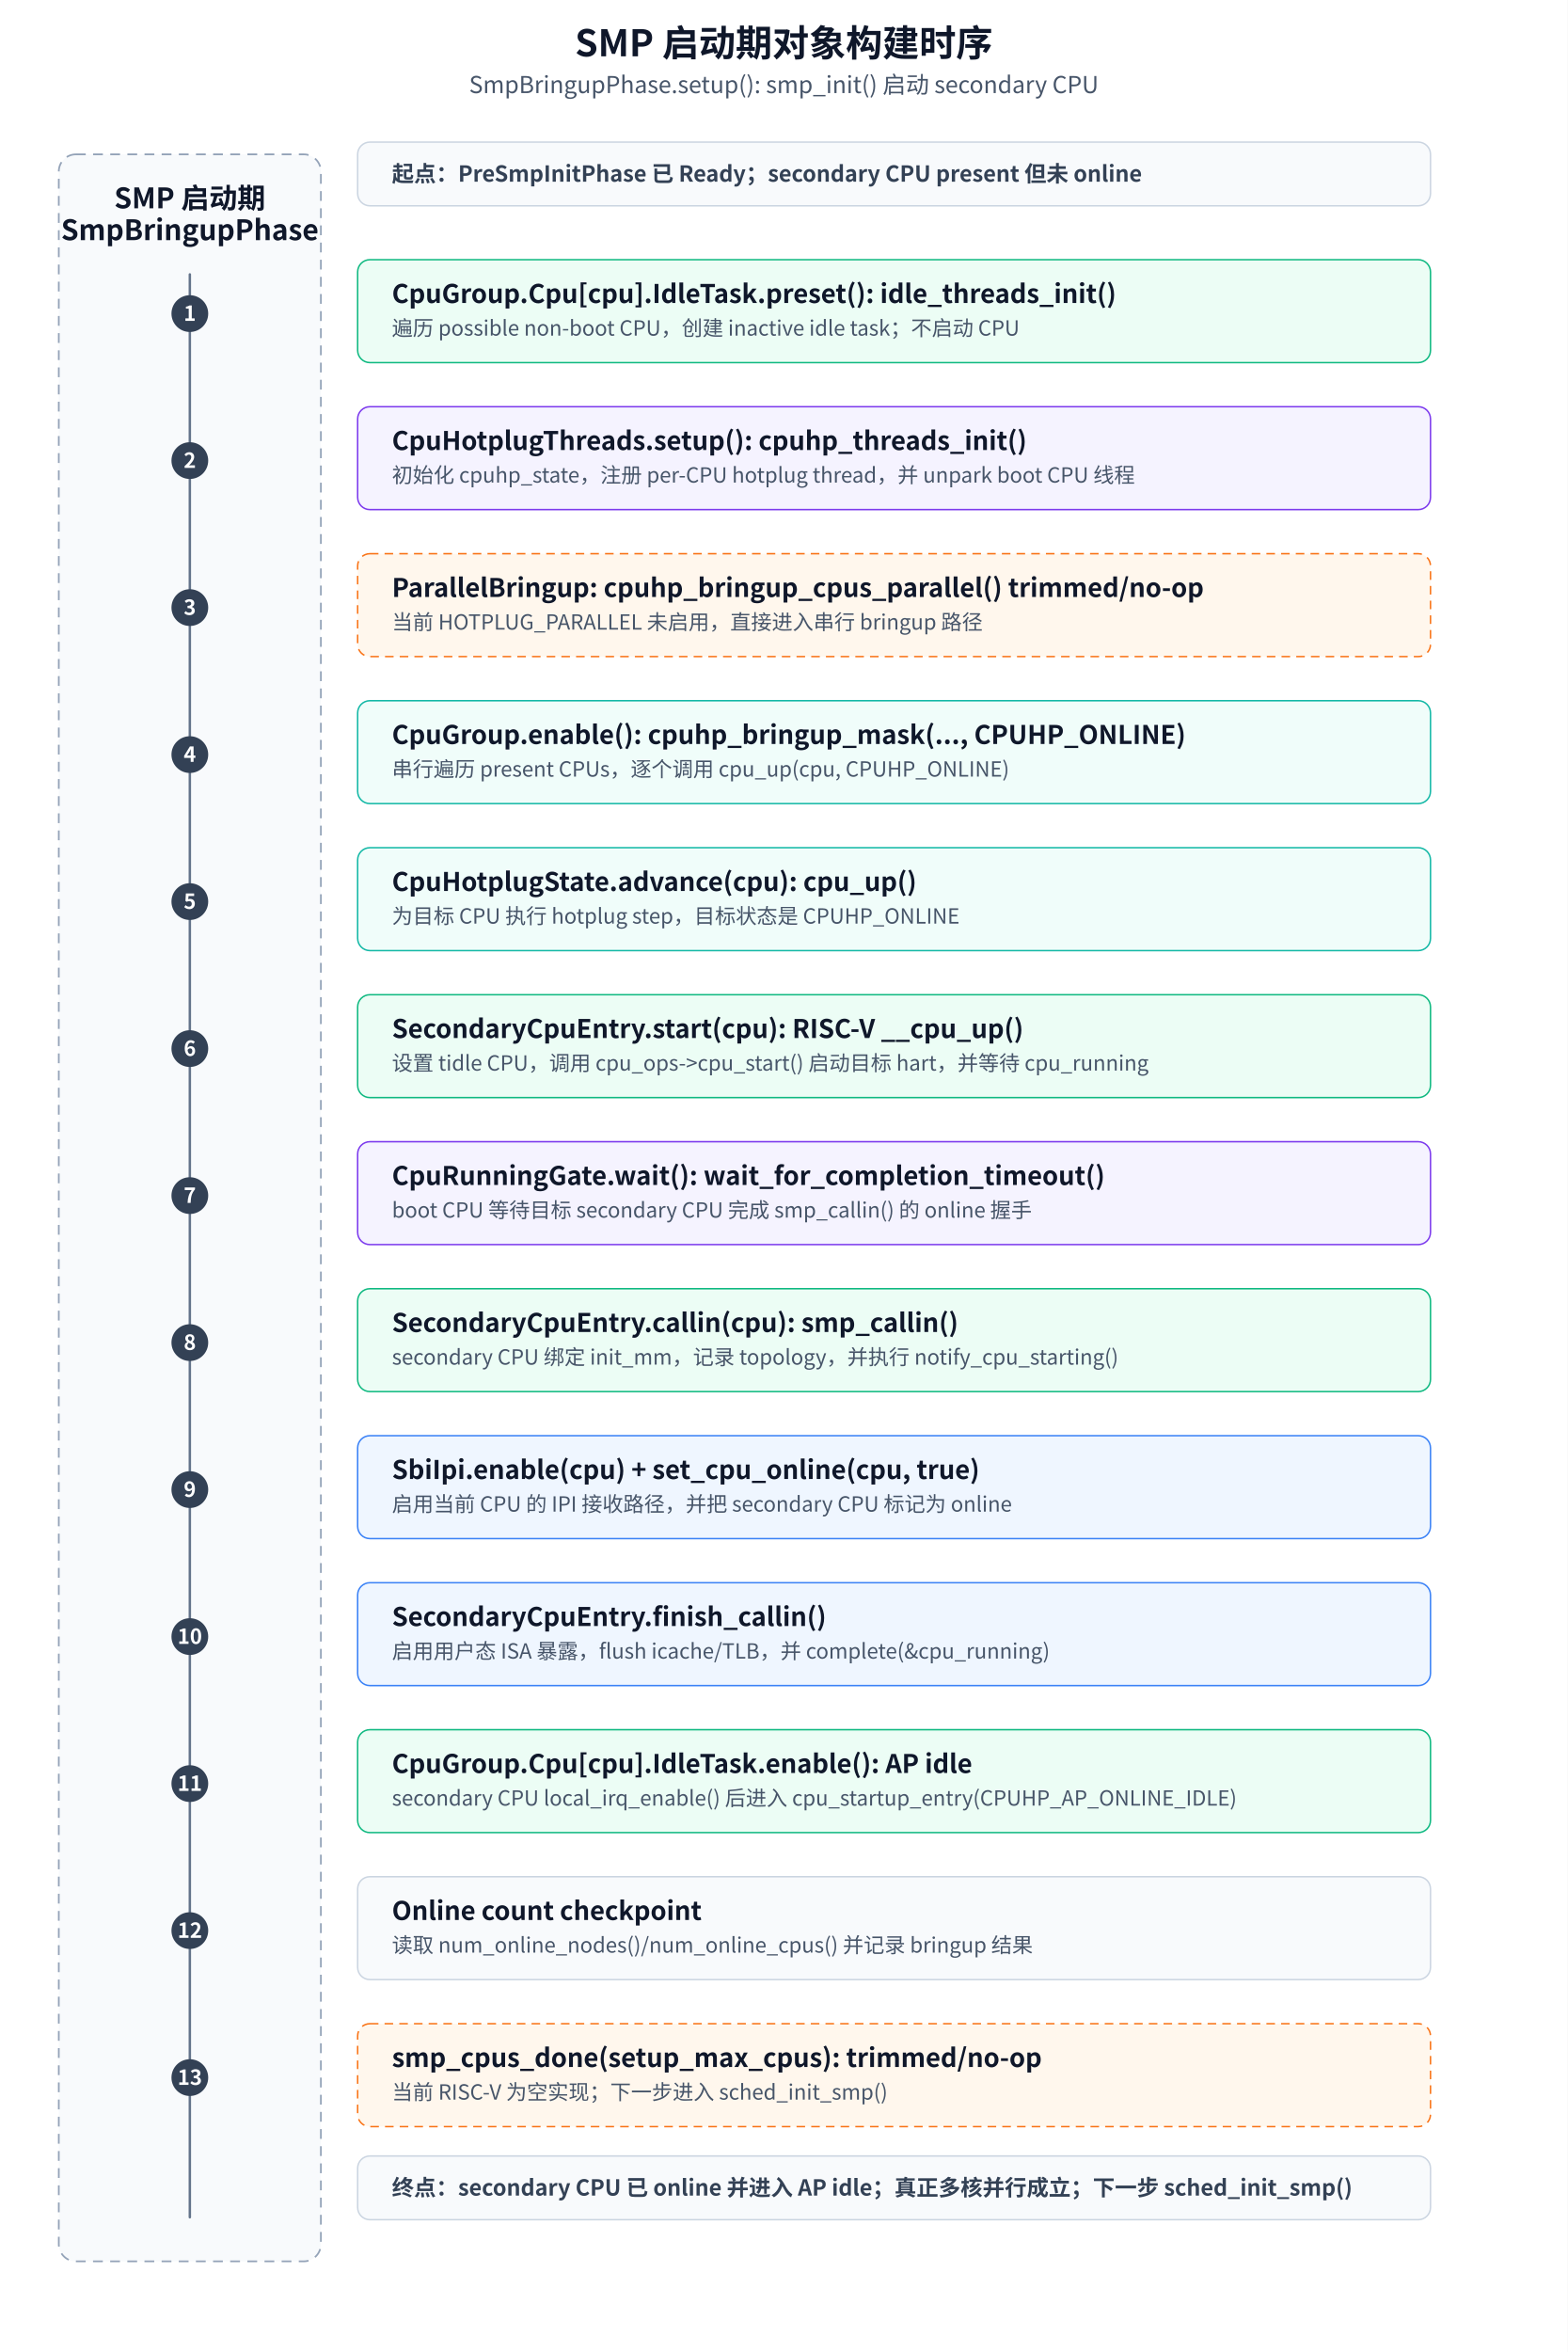
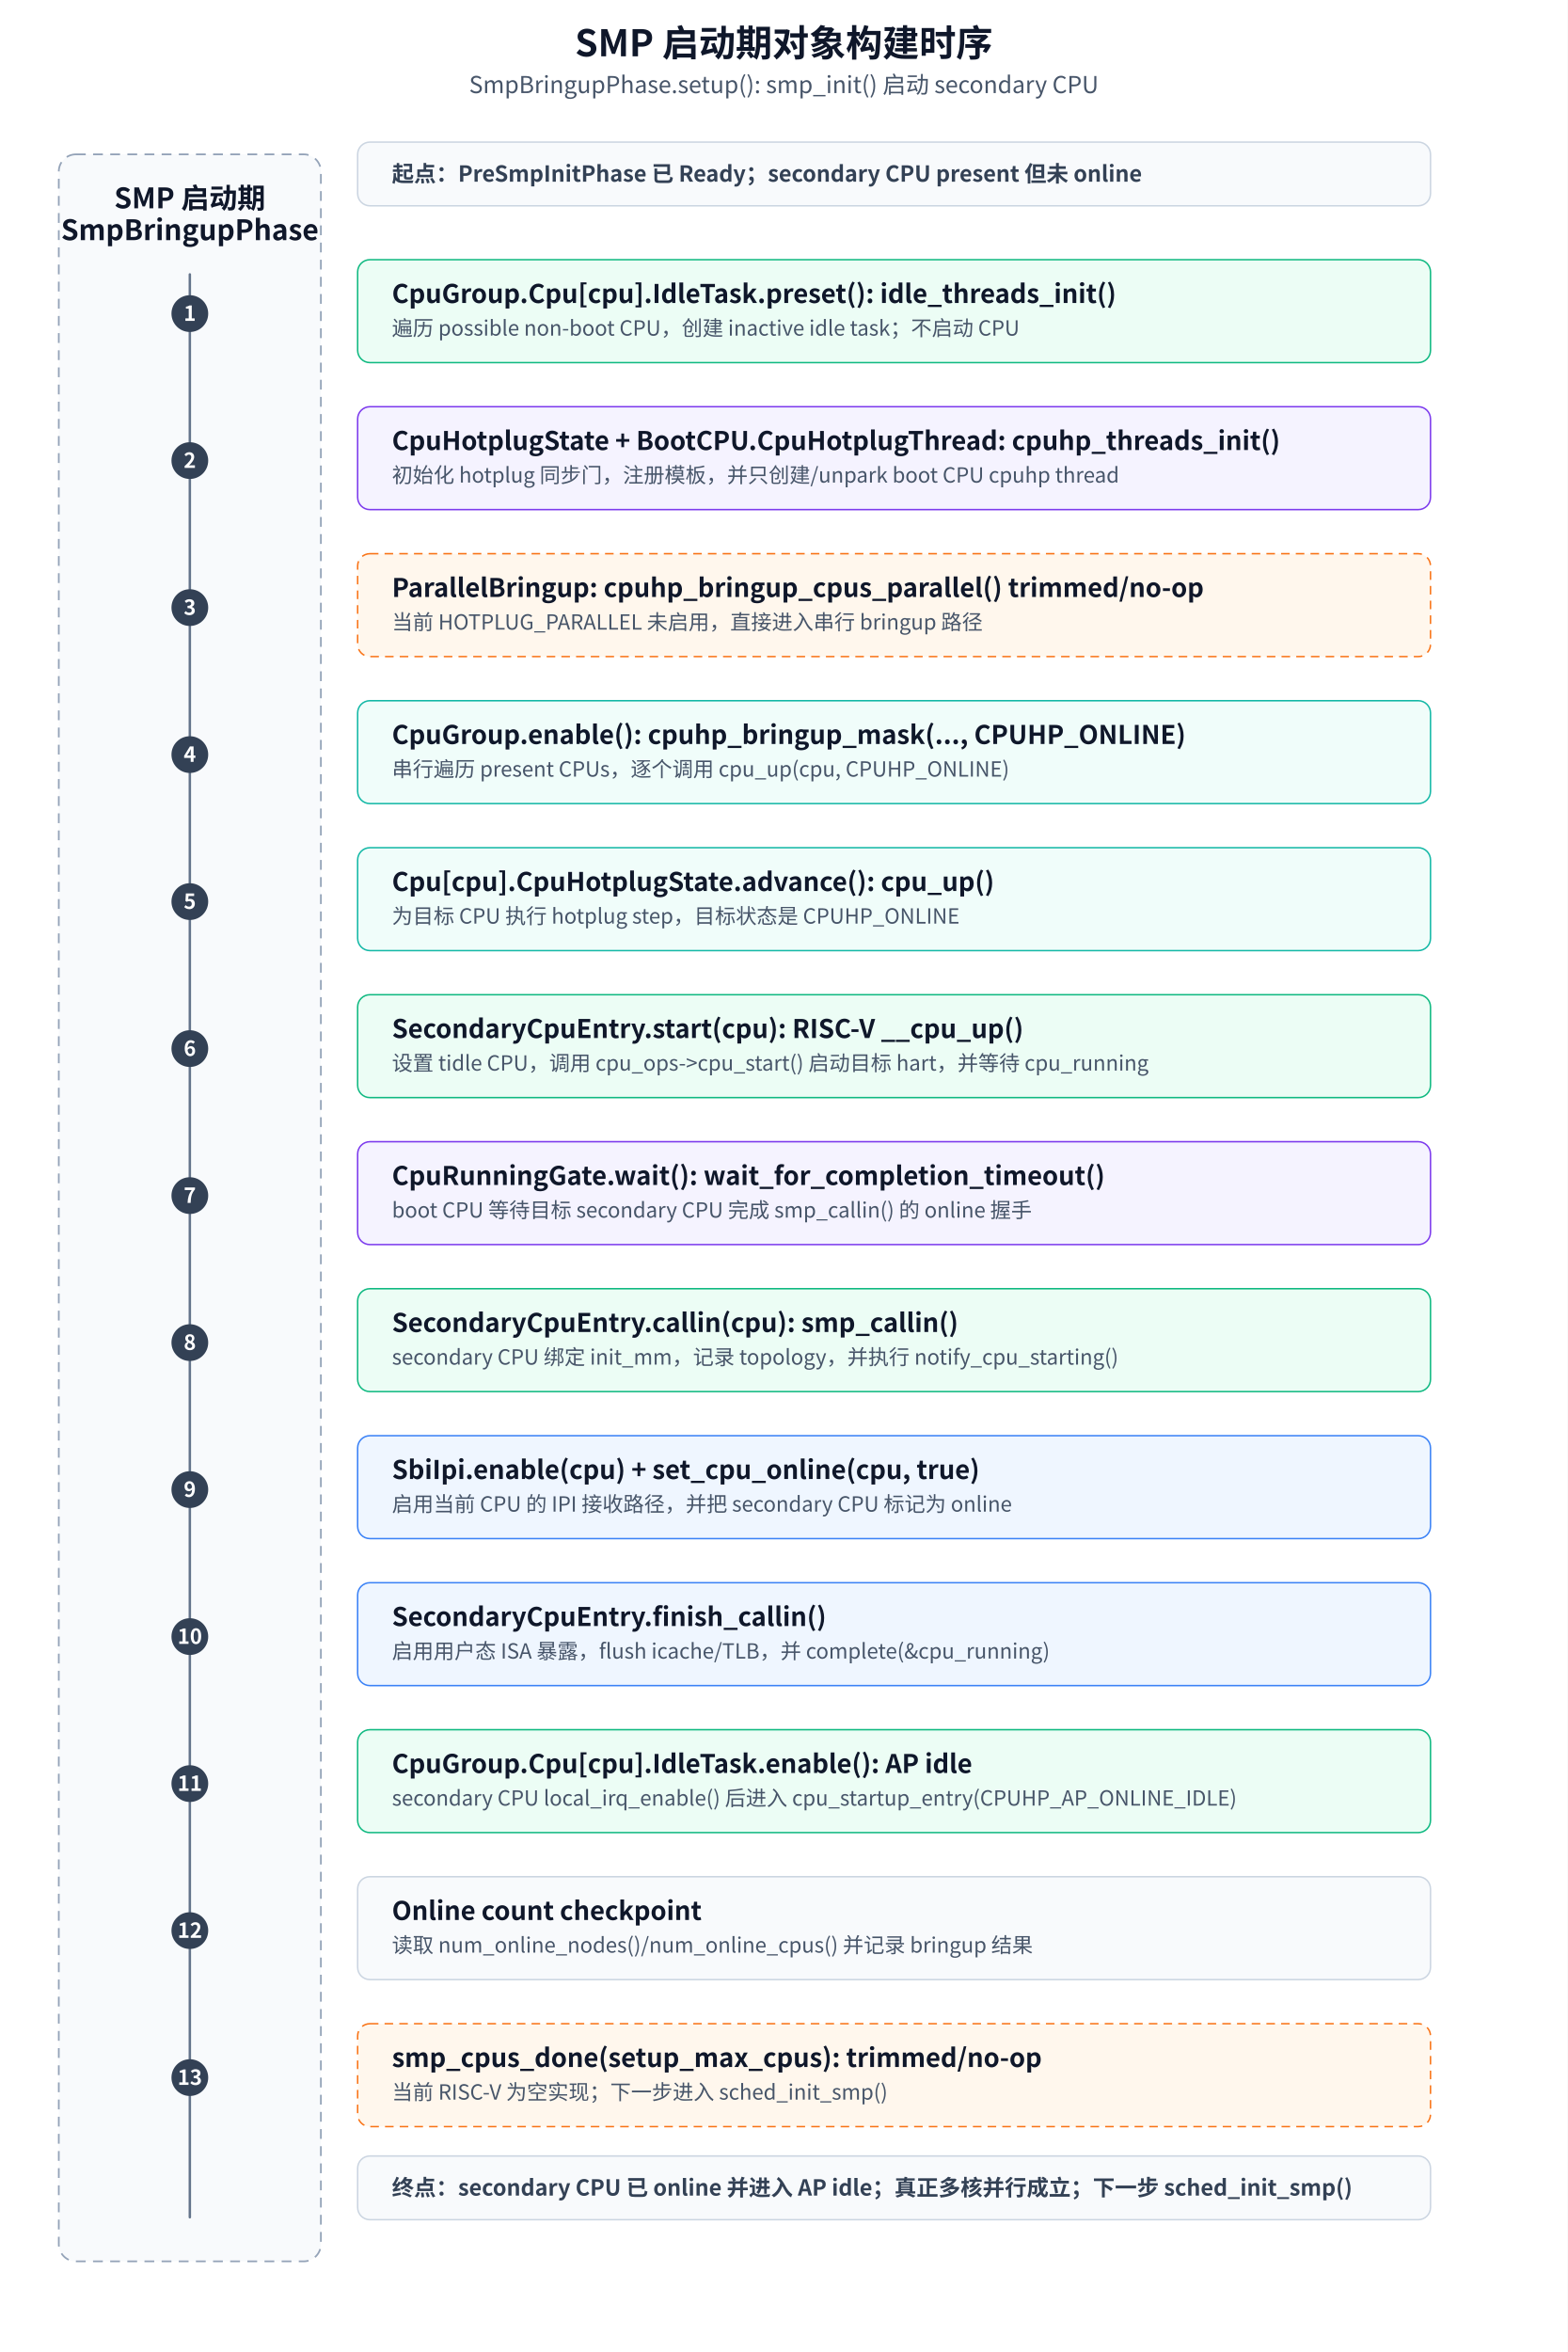
<svg xmlns="http://www.w3.org/2000/svg" width="1280" height="1920" viewBox="0 0 1280 1920" role="img" aria-labelledby="title desc">
  <defs>
    <style>
      text { font-family: "Microsoft YaHei", "Noto Sans CJK SC", "Source Han Sans SC", Arial, sans-serif; fill: #0f172a; }
      .title { font-size: 30px; font-weight: 600; }
      .subtitle { font-size: 19px; fill: #475569; }
      .lane { fill: #f8fafc; stroke: #94a3b8; stroke-width: 1.4; stroke-dasharray: 8 6; }
      .box { fill: #ffffff; stroke: #334155; stroke-width: 1.2; }
      .stage { fill: #f8fafc; stroke: #cbd5e1; stroke-width: 1.2; }
      .formal { fill: #ecfdf5; stroke: #10b981; }
      .cpu { fill: #f0fdfa; stroke: #14b8a6; }
      .flow { fill: #ecfdf5; stroke: #10b981; }
      .sync { fill: #f5f3ff; stroke: #7c3aed; }
      .support { fill: #eff6ff; stroke: #3b82f6; }
      .trimmed { fill: #fff7ed; stroke: #f97316; stroke-dasharray: 7 5; }
      .obj { font-size: 23px; font-weight: 600; dominant-baseline: middle; }
      .line1 { font-size: 21px; font-weight: 600; dominant-baseline: middle; }
      .line2 { font-size: 17px; fill: #475569; dominant-baseline: middle; }
      .boundary { font-size: 18px; font-weight: 600; fill: #334155; dominant-baseline: middle; }
      .num { font-size: 17px; font-weight: 600; fill: #ffffff; text-anchor: middle; dominant-baseline: middle; }
      .timeline { stroke: #64748b; stroke-width: 2; stroke-linecap: round; }
      .dot { fill: #334155; }
    </style>
  </defs>
  <rect x="0" y="0" width="1280" height="1920" fill="#ffffff" />
  <text x="640" y="46" text-anchor="middle" class="title">SMP 启动期对象构建时序</text>
  <text x="640" y="76" text-anchor="middle" class="subtitle">SmpBringupPhase.setup(): smp_init() 启动 secondary CPU</text>
  <rect x="48" y="126" width="214" height="1720" rx="14" class="lane" />
  <text x="155" y="162" text-anchor="middle" class="obj">SMP 启动期</text>
  <text x="155" y="188" text-anchor="middle" class="obj">SmpBringupPhase</text>
  <line x1="155" y1="224" x2="155" y2="1810" class="timeline" />
  <rect x="292" y="116" width="876" height="52" rx="10" class="stage" />
  <text x="320" y="142" class="boundary">起点：PreSmpInitPhase 已 Ready；secondary CPU present 但未 online</text>
  <g transform="translate(0 -48)">
    <g transform="translate(0 56)">
      <circle cx="155" cy="248" r="15" class="dot" />
      <text x="155" y="248" class="num">1</text>
      <rect x="292" y="204" width="876" height="84" rx="10" class="box flow" />
      <text x="320" y="232" class="line1">CpuGroup.Cpu[cpu].IdleTask.preset(): idle_threads_init()</text>
      <text x="320" y="260" class="line2">遍历 possible non-boot CPU，创建 inactive idle task；不启动 CPU</text>
    </g>
    <g transform="translate(0 176)">
      <circle cx="155" cy="248" r="15" class="dot" />
      <text x="155" y="248" class="num">2</text>
      <rect x="292" y="204" width="876" height="84" rx="10" class="box sync" />
-       <text x="320" y="232" class="line1">CpuHotplugThreads.setup(): cpuhp_threads_init()</text>
-       <text x="320" y="260" class="line2">初始化 cpuhp_state，注册 per-CPU hotplug thread，并 unpark boot CPU 线程</text>
+       <text x="320" y="232" class="line1">CpuHotplugState + BootCPU.CpuHotplugThread: cpuhp_threads_init()</text>
+       <text x="320" y="260" class="line2">初始化 hotplug 同步门，注册模板，并只创建/unpark boot CPU cpuhp thread</text>
    </g>
    <g transform="translate(0 296)">
      <circle cx="155" cy="248" r="15" class="dot" />
      <text x="155" y="248" class="num">3</text>
      <rect x="292" y="204" width="876" height="84" rx="10" class="box trimmed" />
      <text x="320" y="232" class="line1">ParallelBringup: cpuhp_bringup_cpus_parallel() trimmed/no-op</text>
      <text x="320" y="260" class="line2">当前 HOTPLUG_PARALLEL 未启用，直接进入串行 bringup 路径</text>
    </g>
    <g transform="translate(0 416)">
      <circle cx="155" cy="248" r="15" class="dot" />
      <text x="155" y="248" class="num">4</text>
      <rect x="292" y="204" width="876" height="84" rx="10" class="box cpu" />
      <text x="320" y="232" class="line1">CpuGroup.enable(): cpuhp_bringup_mask(..., CPUHP_ONLINE)</text>
      <text x="320" y="260" class="line2">串行遍历 present CPUs，逐个调用 cpu_up(cpu, CPUHP_ONLINE)</text>
    </g>
    <g transform="translate(0 536)">
      <circle cx="155" cy="248" r="15" class="dot" />
      <text x="155" y="248" class="num">5</text>
      <rect x="292" y="204" width="876" height="84" rx="10" class="box cpu" />
-       <text x="320" y="232" class="line1">CpuHotplugState.advance(cpu): cpu_up()</text>
+       <text x="320" y="232" class="line1">Cpu[cpu].CpuHotplugState.advance(): cpu_up()</text>
      <text x="320" y="260" class="line2">为目标 CPU 执行 hotplug step，目标状态是 CPUHP_ONLINE</text>
    </g>
    <g transform="translate(0 656)">
      <circle cx="155" cy="248" r="15" class="dot" />
      <text x="155" y="248" class="num">6</text>
      <rect x="292" y="204" width="876" height="84" rx="10" class="box flow" />
      <text x="320" y="232" class="line1">SecondaryCpuEntry.start(cpu): RISC-V __cpu_up()</text>
      <text x="320" y="260" class="line2">设置 tidle CPU，调用 cpu_ops-&gt;cpu_start() 启动目标 hart，并等待 cpu_running</text>
    </g>
    <g transform="translate(0 776)">
      <circle cx="155" cy="248" r="15" class="dot" />
      <text x="155" y="248" class="num">7</text>
      <rect x="292" y="204" width="876" height="84" rx="10" class="box sync" />
      <text x="320" y="232" class="line1">CpuRunningGate.wait(): wait_for_completion_timeout()</text>
      <text x="320" y="260" class="line2">boot CPU 等待目标 secondary CPU 完成 smp_callin() 的 online 握手</text>
    </g>
    <g transform="translate(0 896)">
      <circle cx="155" cy="248" r="15" class="dot" />
      <text x="155" y="248" class="num">8</text>
      <rect x="292" y="204" width="876" height="84" rx="10" class="box flow" />
      <text x="320" y="232" class="line1">SecondaryCpuEntry.callin(cpu): smp_callin()</text>
      <text x="320" y="260" class="line2">secondary CPU 绑定 init_mm，记录 topology，并执行 notify_cpu_starting()</text>
    </g>
    <g transform="translate(0 1016)">
      <circle cx="155" cy="248" r="15" class="dot" />
      <text x="155" y="248" class="num">9</text>
      <rect x="292" y="204" width="876" height="84" rx="10" class="box support" />
      <text x="320" y="232" class="line1">SbiIpi.enable(cpu) + set_cpu_online(cpu, true)</text>
      <text x="320" y="260" class="line2">启用当前 CPU 的 IPI 接收路径，并把 secondary CPU 标记为 online</text>
    </g>
    <g transform="translate(0 1136)">
      <circle cx="155" cy="248" r="15" class="dot" />
      <text x="155" y="248" class="num">10</text>
      <rect x="292" y="204" width="876" height="84" rx="10" class="box support" />
      <text x="320" y="232" class="line1">SecondaryCpuEntry.finish_callin()</text>
      <text x="320" y="260" class="line2">启用用户态 ISA 暴露，flush icache/TLB，并 complete(&amp;cpu_running)</text>
    </g>
    <g transform="translate(0 1256)">
      <circle cx="155" cy="248" r="15" class="dot" />
      <text x="155" y="248" class="num">11</text>
      <rect x="292" y="204" width="876" height="84" rx="10" class="box flow" />
      <text x="320" y="232" class="line1">CpuGroup.Cpu[cpu].IdleTask.enable(): AP idle</text>
      <text x="320" y="260" class="line2">secondary CPU local_irq_enable() 后进入 cpu_startup_entry(CPUHP_AP_ONLINE_IDLE)</text>
    </g>
    <g transform="translate(0 1376)">
      <circle cx="155" cy="248" r="15" class="dot" />
      <text x="155" y="248" class="num">12</text>
      <rect x="292" y="204" width="876" height="84" rx="10" class="box stage" />
      <text x="320" y="232" class="line1">Online count checkpoint</text>
      <text x="320" y="260" class="line2">读取 num_online_nodes()/num_online_cpus() 并记录 bringup 结果</text>
    </g>
    <g transform="translate(0 1496)">
      <circle cx="155" cy="248" r="15" class="dot" />
      <text x="155" y="248" class="num">13</text>
      <rect x="292" y="204" width="876" height="84" rx="10" class="box trimmed" />
      <text x="320" y="232" class="line1">smp_cpus_done(setup_max_cpus): trimmed/no-op</text>
      <text x="320" y="260" class="line2">当前 RISC-V 为空实现；下一步进入 sched_init_smp()</text>
    </g>
  </g>
  <rect x="292" y="1760" width="876" height="52" rx="10" class="stage" />
  <text x="320" y="1786" class="boundary">终点：secondary CPU 已 online 并进入 AP idle；真正多核并行成立；下一步 sched_init_smp()</text>
</svg>
